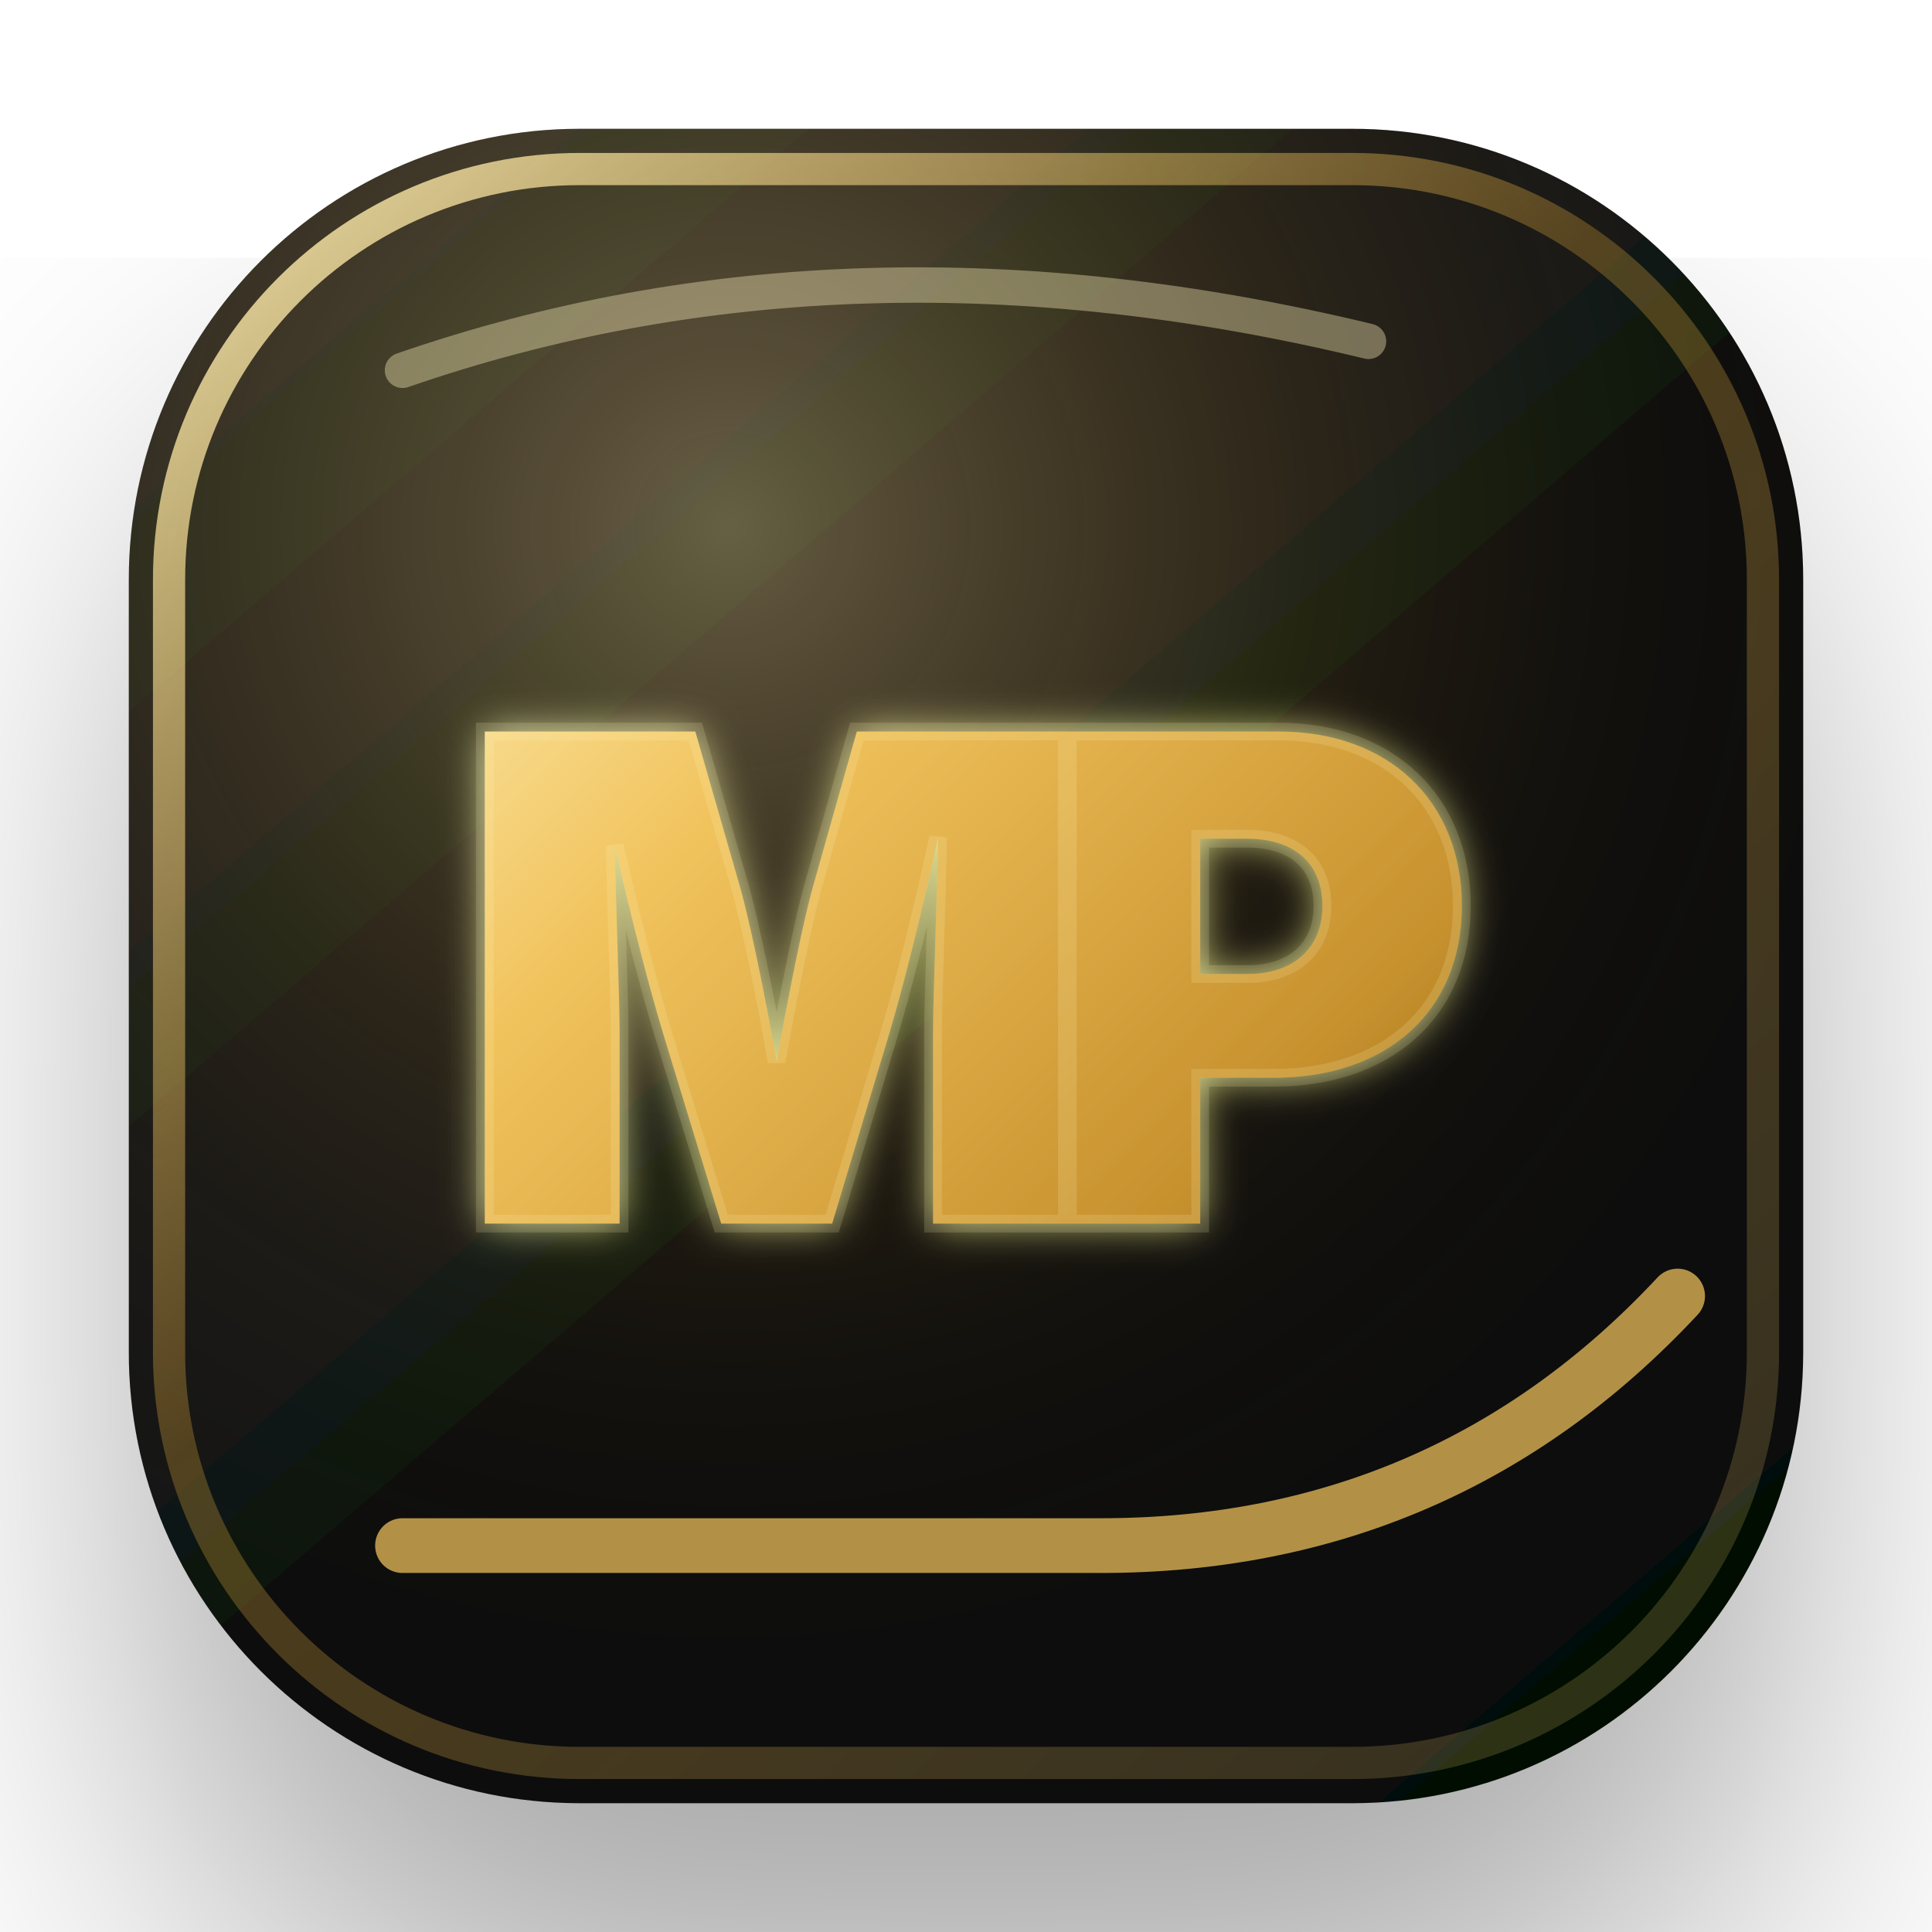
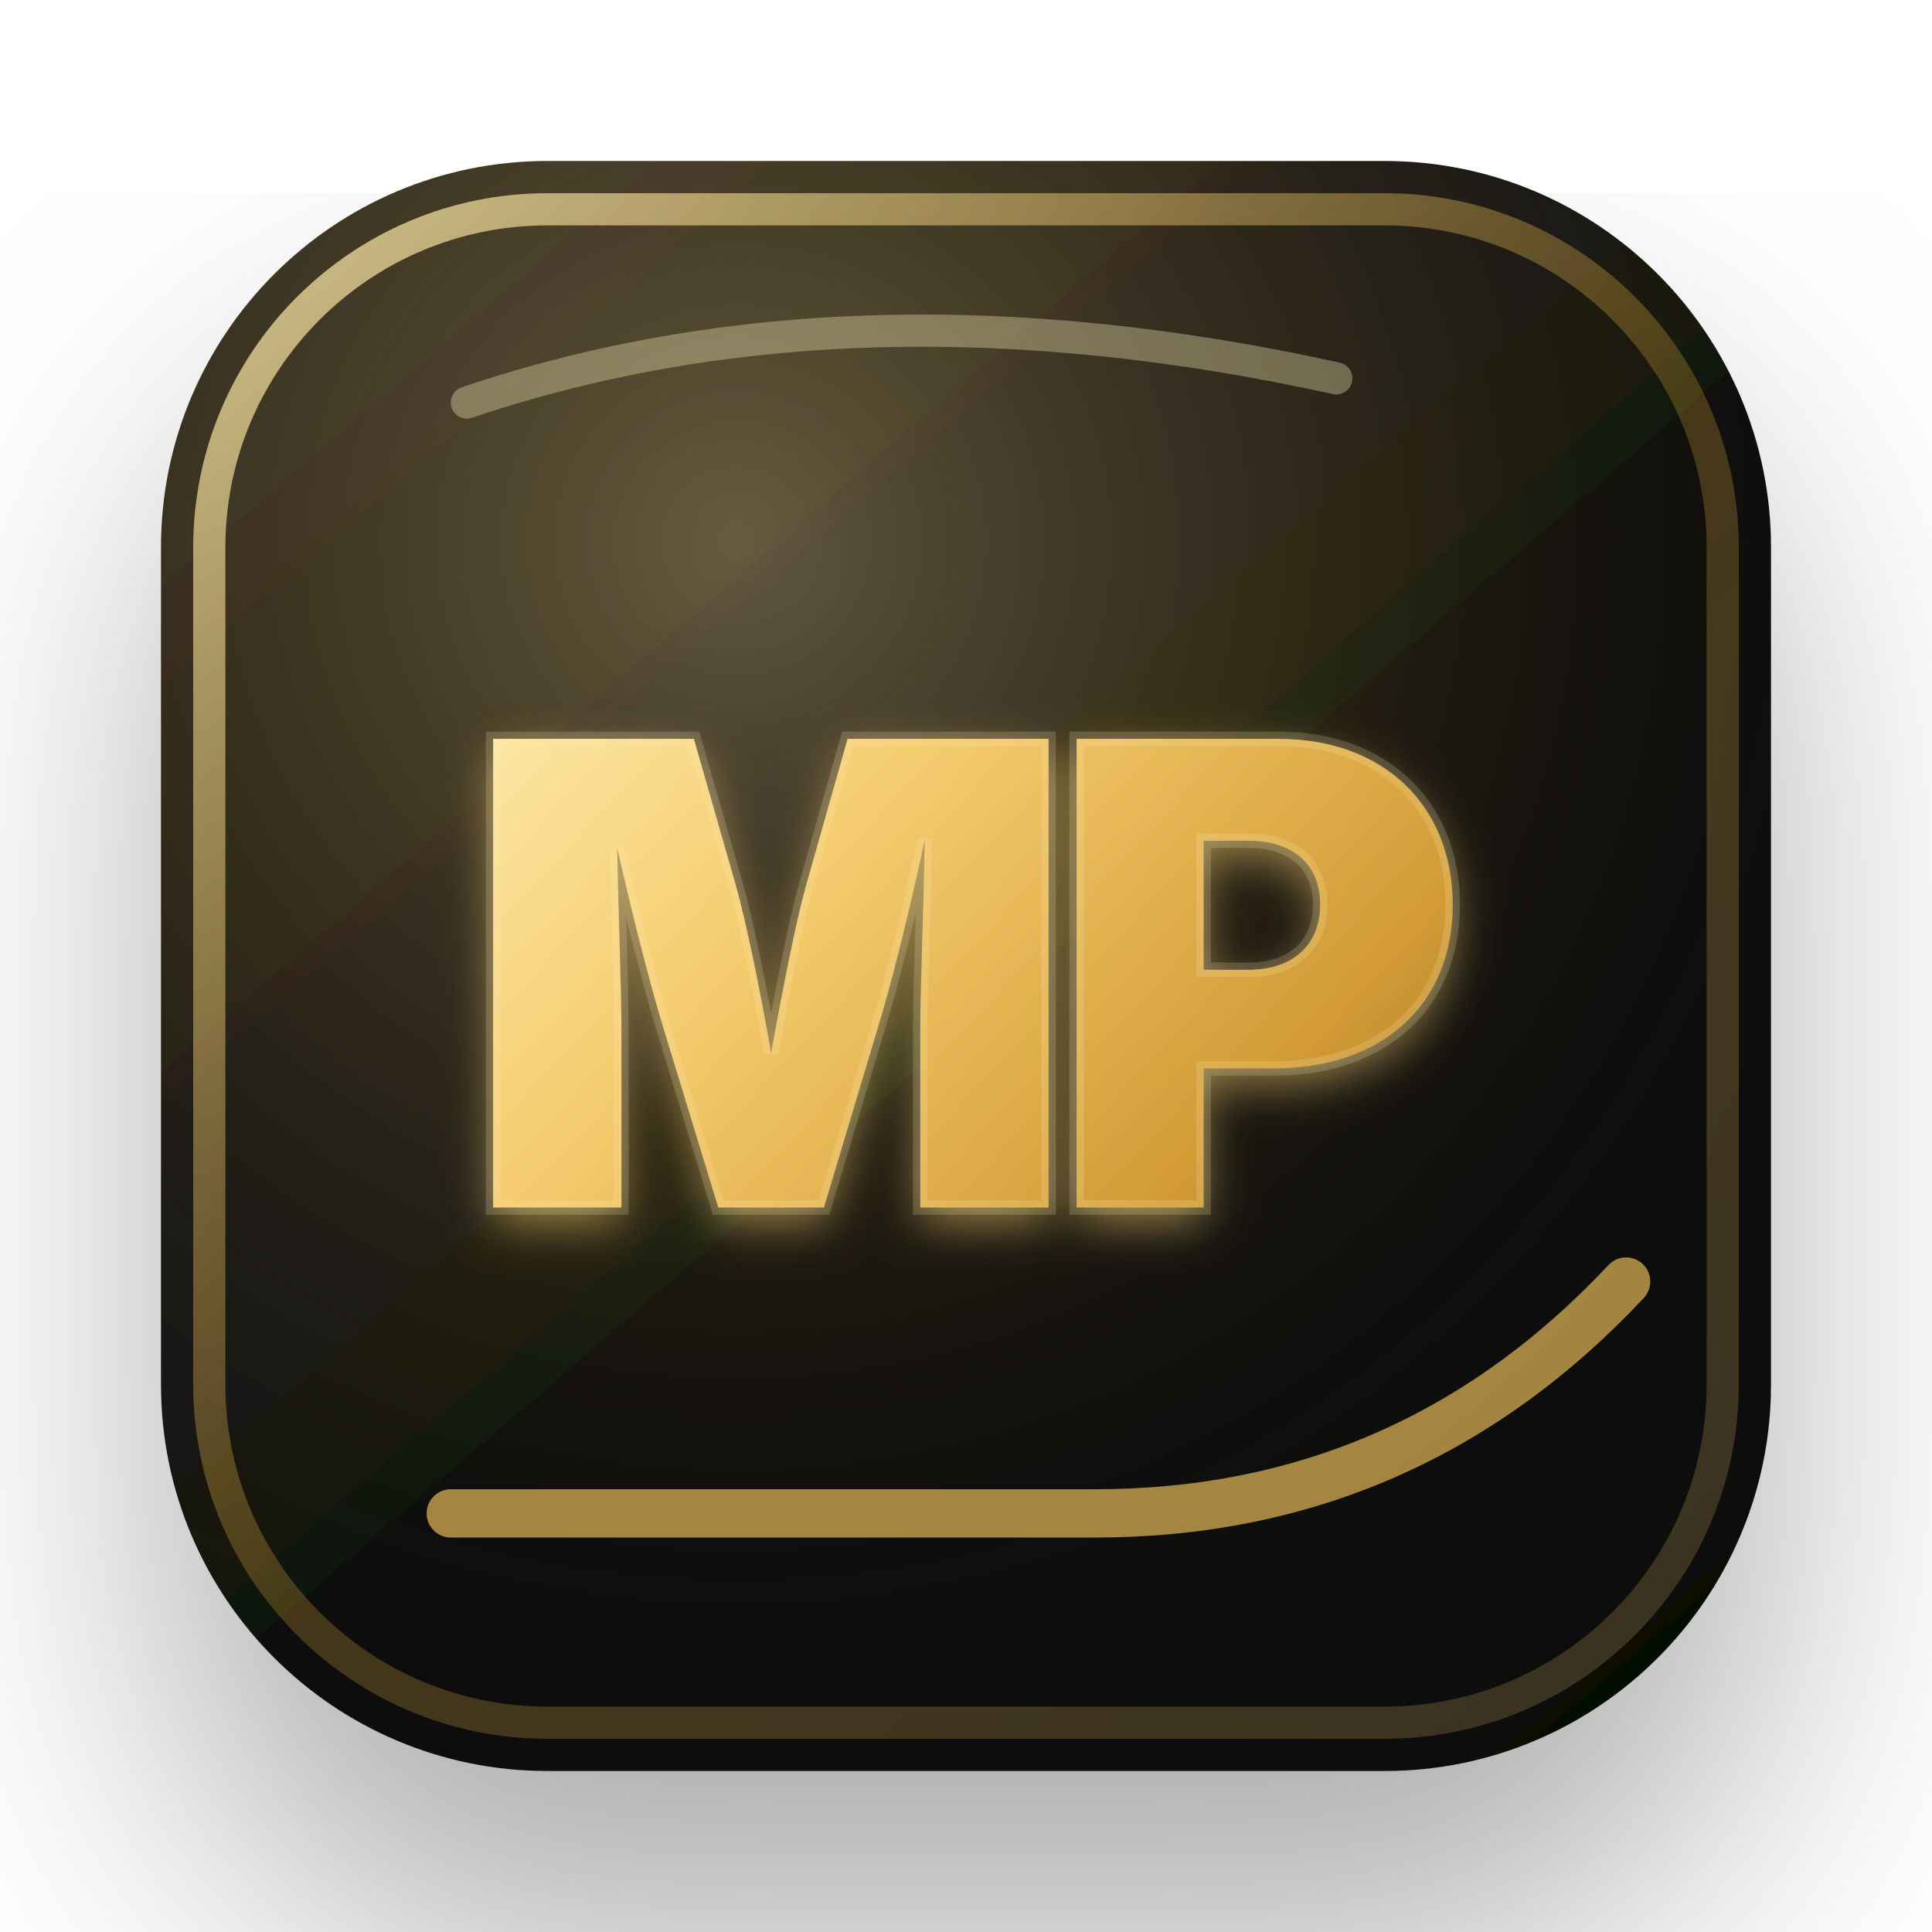
<svg xmlns="http://www.w3.org/2000/svg" viewBox="0 0 120 120" role="img" aria-labelledby="title desc">
  <defs>
-     <linearGradient id="panel" x1="18" y1="12" x2="102" y2="110" gradientUnits="userSpaceOnUse">
-       <stop offset="0" stop-color="#222522" />
-       <stop offset=".48" stop-color="#101211" />
+     <linearGradient id="panel" x1="18" y1="12" x2="104" y2="112" gradientUnits="userSpaceOnUse">
+       <stop offset="0" stop-color="#25231d" />
+       <stop offset=".52" stop-color="#10110f" />
      <stop offset="1" stop-color="#050605" />
    </linearGradient>
-     <linearGradient id="gold" x1="26" y1="27" x2="92" y2="92" gradientUnits="userSpaceOnUse">
-       <stop offset="0" stop-color="#fff3bd" />
-       <stop offset=".32" stop-color="#f1c35d" />
-       <stop offset=".72" stop-color="#c7912e" />
-       <stop offset="1" stop-color="#7b5518" />
+     <linearGradient id="gold" x1="30" y1="30" x2="92" y2="88" gradientUnits="userSpaceOnUse">
+       <stop offset="0" stop-color="#fff4bf" />
+       <stop offset=".36" stop-color="#f5cd70" />
+       <stop offset=".72" stop-color="#d29b35" />
+       <stop offset="1" stop-color="#8b611d" />
    </linearGradient>
    <linearGradient id="edge" x1="16" y1="10" x2="106" y2="114" gradientUnits="userSpaceOnUse">
-       <stop offset="0" stop-color="#fff0b4" stop-opacity=".88" />
-       <stop offset=".42" stop-color="#c79532" stop-opacity=".34" />
-       <stop offset="1" stop-color="#f8d77a" stop-opacity=".16" />
+       <stop offset="0" stop-color="#fff0b4" stop-opacity=".78" />
+       <stop offset=".5" stop-color="#c79532" stop-opacity=".3" />
+       <stop offset="1" stop-color="#f8d77a" stop-opacity=".18" />
    </linearGradient>
-     <radialGradient id="glow" cx="36%" cy="24%" r="72%">
-       <stop offset="0" stop-color="#ffe39b" stop-opacity=".34" />
-       <stop offset=".48" stop-color="#c99532" stop-opacity=".12" />
+     <radialGradient id="glow" cx="36%" cy="24%" r="76%">
+       <stop offset="0" stop-color="#ffe39b" stop-opacity=".32" />
+       <stop offset=".52" stop-color="#c99532" stop-opacity=".11" />
      <stop offset="1" stop-color="#000000" stop-opacity="0" />
    </radialGradient>
-     <filter id="shadow" x="-30%" y="-30%" width="160%" height="160%">
-       <feDropShadow dx="0" dy="16" stdDeviation="14" flood-color="#000000" flood-opacity=".34" />
+     <filter id="shadow" x="-24%" y="-24%" width="148%" height="148%">
+       <feDropShadow dx="0" dy="12" stdDeviation="10" flood-color="#000000" flood-opacity=".32" />
    </filter>
-     <filter id="letterGlow" x="-35%" y="-35%" width="170%" height="170%">
-       <feGaussianBlur stdDeviation="1.25" result="blur" />
-       <feColorMatrix in="blur" type="matrix" values="1 0 0 0 0.95  0 1 0 0 0.72  0 0 1 0 0.26  0 0 0 .8 0" result="goldBlur" />
-       <feMerge>
-         <feMergeNode in="goldBlur" />
-         <feMergeNode in="SourceGraphic" />
-       </feMerge>
+     <filter id="letterGlow" x="-24%" y="-24%" width="148%" height="148%">
+       <feDropShadow dx="0" dy="1" stdDeviation="1.4" flood-color="#ffd978" flood-opacity=".52" />
    </filter>
  </defs>
-   <rect x="8" y="8" width="104" height="104" rx="28" fill="url(#panel)" filter="url(#shadow)" />
-   <rect x="8" y="8" width="104" height="104" rx="28" fill="url(#glow)" />
-   <rect x="10.5" y="10.5" width="99" height="99" rx="25.5" fill="none" stroke="url(#edge)" stroke-width="2" />
-   <text x="60" y="76" text-anchor="middle" fill="url(#gold)" filter="url(#letterGlow)" font-family="Arial Black, Segoe UI Black, Inter, Arial, sans-serif" font-size="42" font-weight="900" letter-spacing="-4">MP</text>
-   <text x="60" y="76" text-anchor="middle" fill="none" stroke="#fff3bd" stroke-opacity=".16" stroke-width="1.1" font-family="Arial Black, Segoe UI Black, Inter, Arial, sans-serif" font-size="42" font-weight="900" letter-spacing="-4">MP</text>
-   <path d="M25 96h43.4c14.2 0 26.2-5.2 35.8-15.5" fill="none" stroke="#f1c35d" stroke-width="3.4" stroke-linecap="round" opacity=".72" />
-   <path d="M25 23c18.5-6.4 38.5-7 60-1.8" fill="none" stroke="#fff3bd" stroke-width="2.2" stroke-linecap="round" opacity=".38" />
+   <rect x="10" y="10" width="100" height="100" rx="24" fill="url(#panel)" filter="url(#shadow)" />
+   <rect x="10" y="10" width="100" height="100" rx="24" fill="url(#glow)" />
+   <rect x="13" y="13" width="94" height="94" rx="21" fill="none" stroke="url(#edge)" stroke-width="2" />
+   <text x="60" y="75" text-anchor="middle" fill="url(#gold)" filter="url(#letterGlow)" font-family="Arial Black, Segoe UI Black, Inter, Arial, sans-serif" font-size="40" font-weight="900" letter-spacing="-2">MP</text>
+   <text x="60" y="75" text-anchor="middle" fill="none" stroke="#fff3bd" stroke-opacity=".18" stroke-width=".9" font-family="Arial Black, Segoe UI Black, Inter, Arial, sans-serif" font-size="40" font-weight="900" letter-spacing="-2">MP</text>
+   <path d="M28 94h40c13 0 24-4.8 33-14.4" fill="none" stroke="#f1c35d" stroke-width="3" stroke-linecap="round" opacity=".66" />
+   <path d="M29 25c16-5.4 34-5.9 54-1.5" fill="none" stroke="#fff3bd" stroke-width="2" stroke-linecap="round" opacity=".34" />
</svg>
